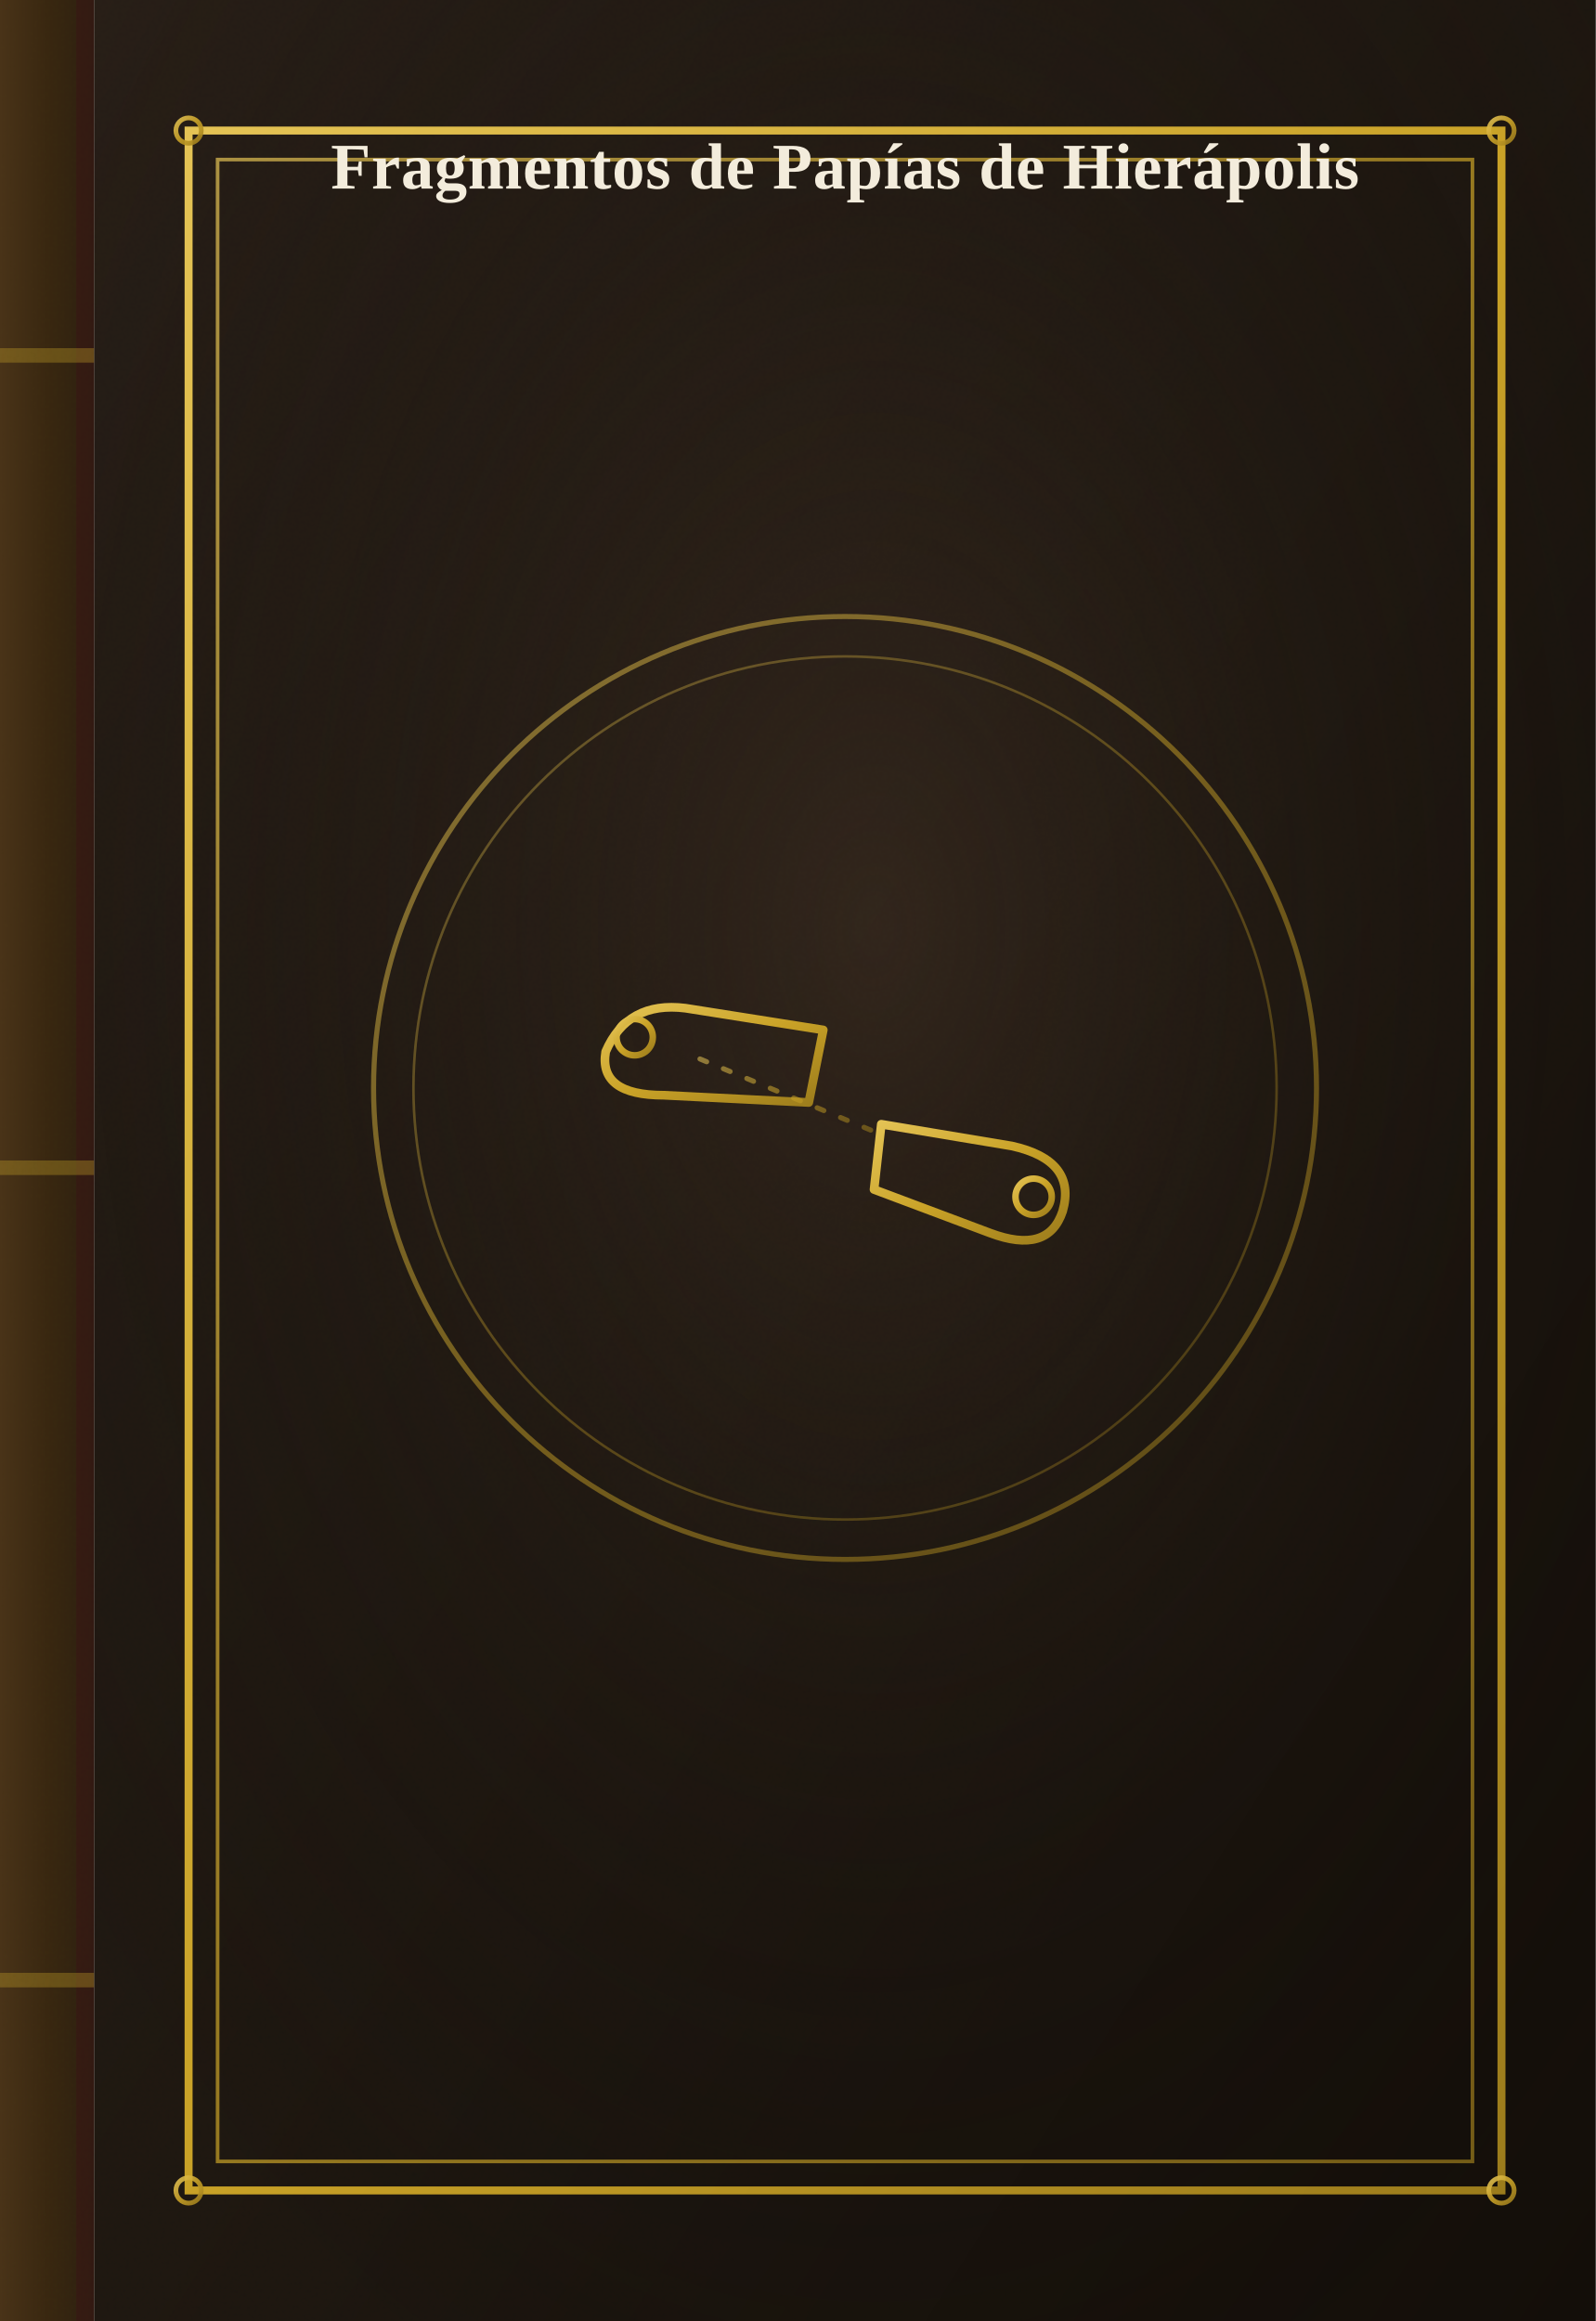
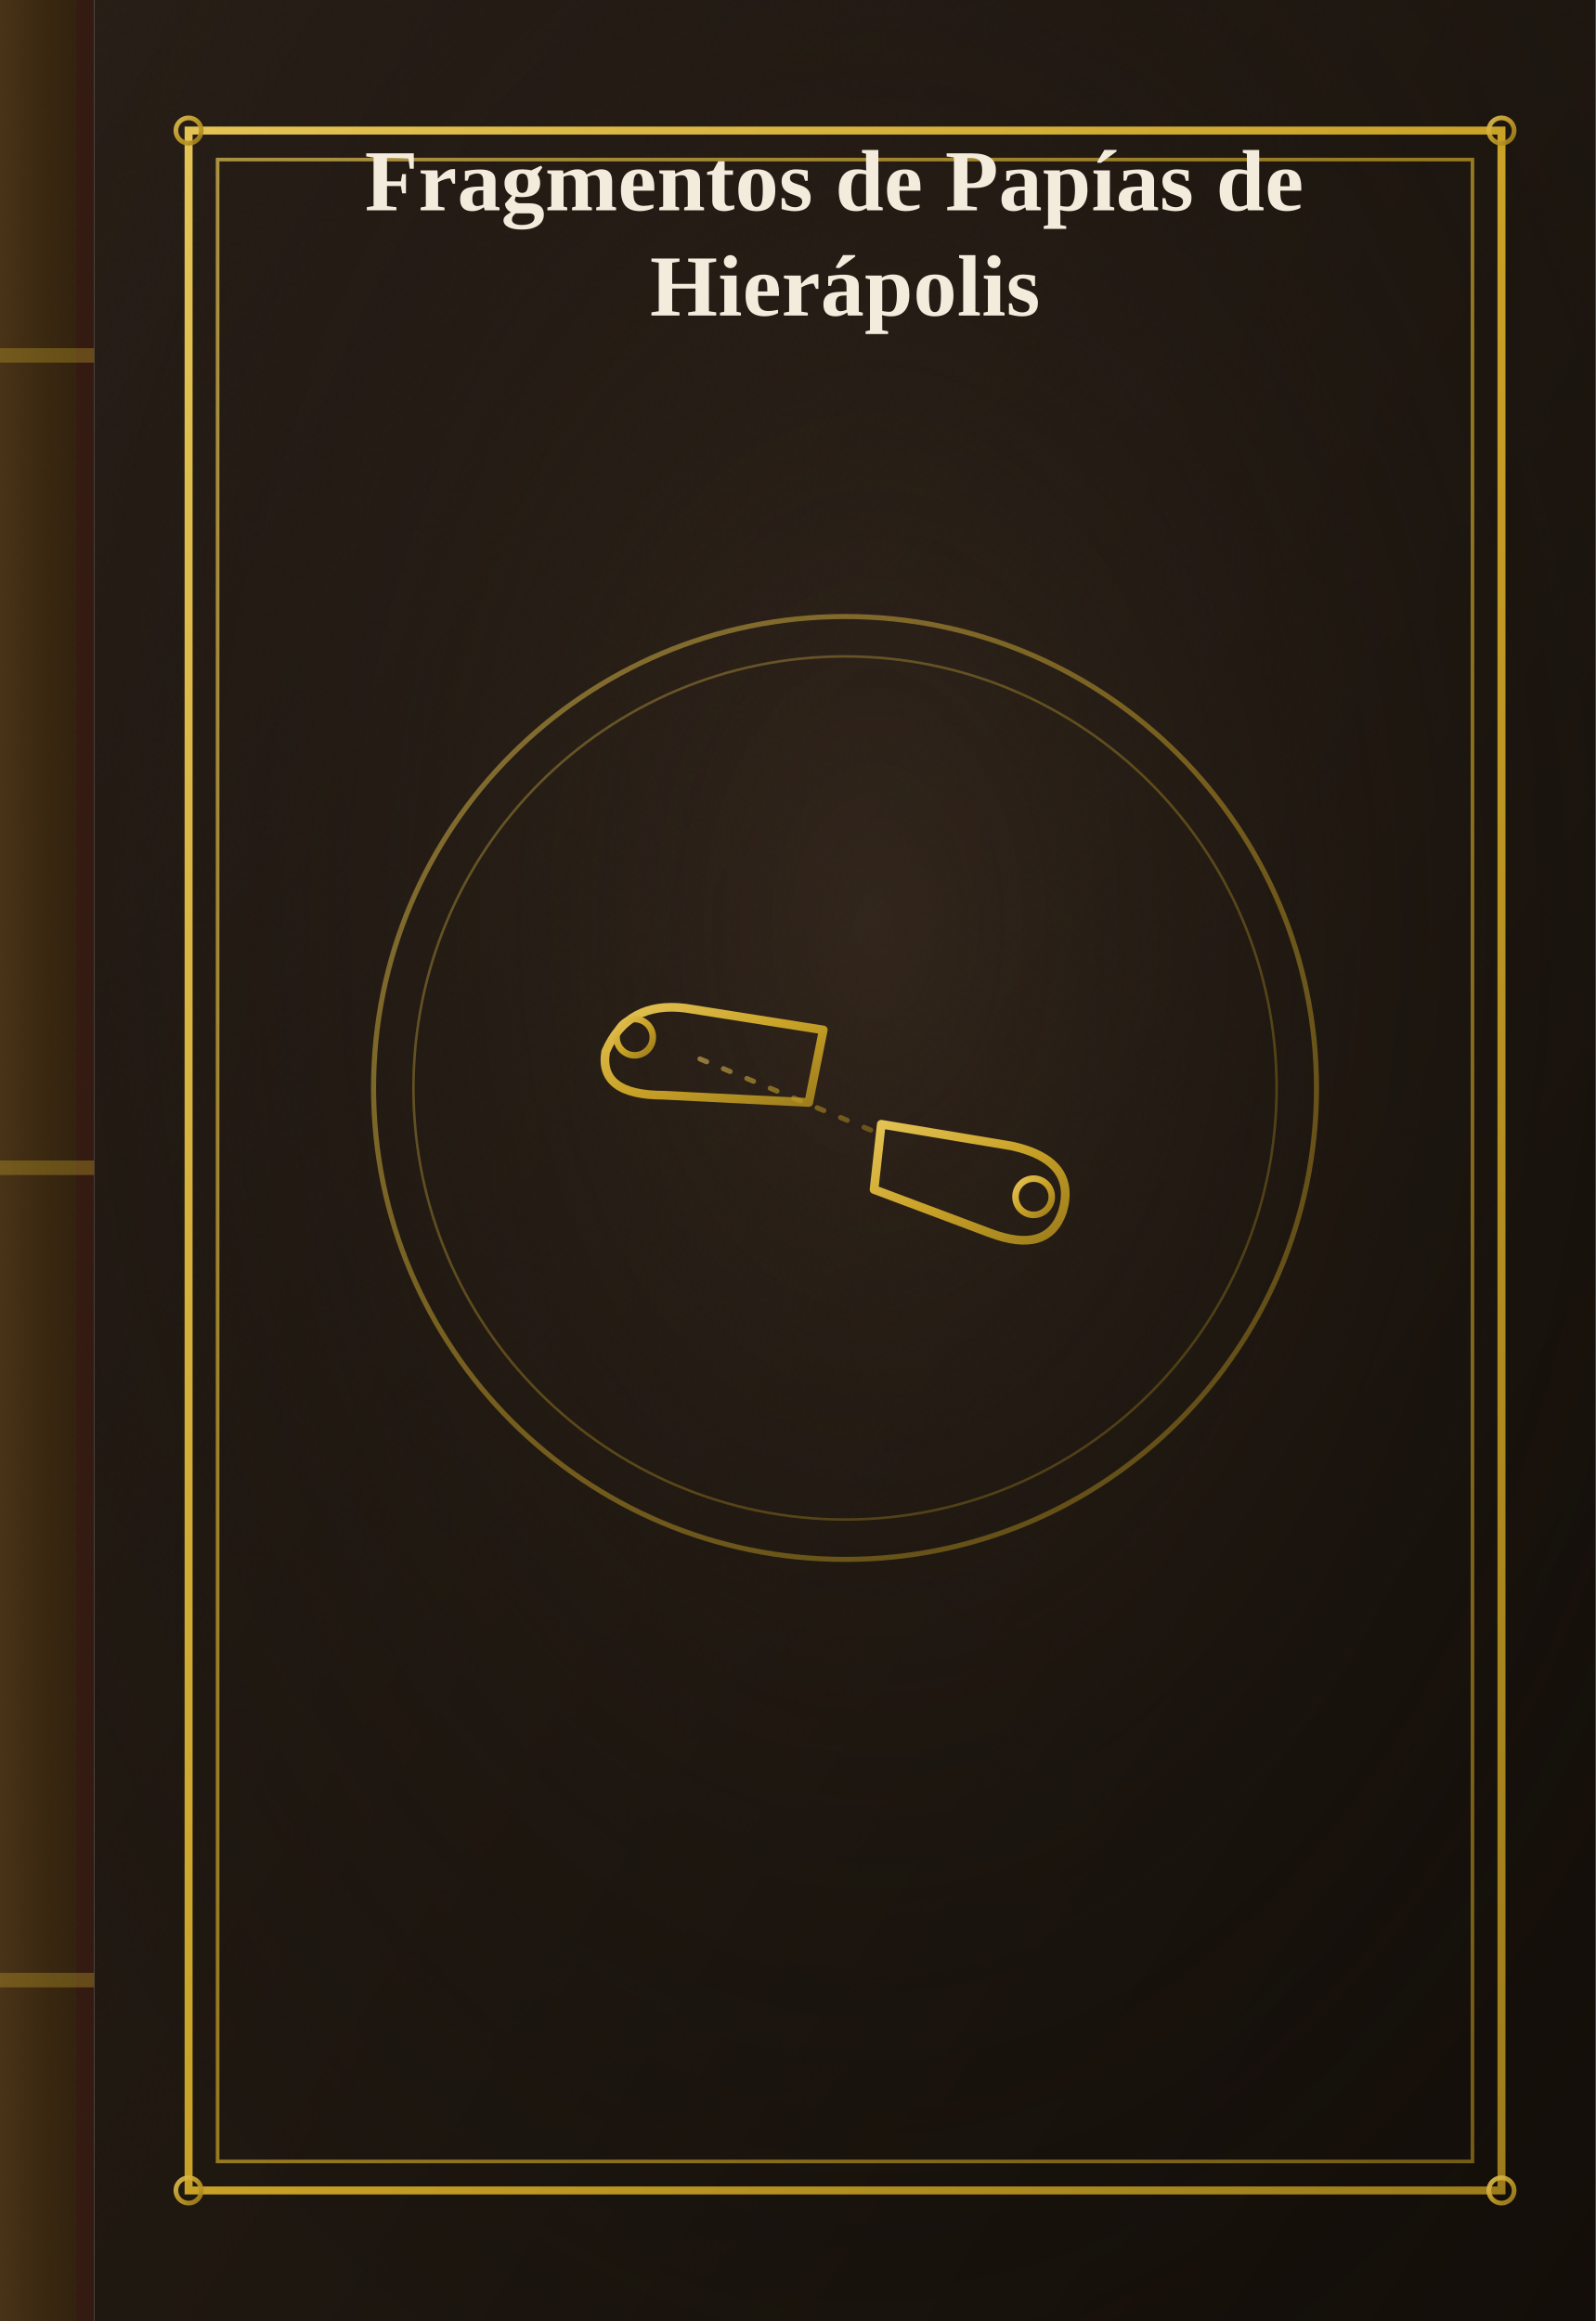
<svg xmlns="http://www.w3.org/2000/svg" width="440" height="640" viewBox="0 0 440 640">
  <defs>
    <linearGradient id="coverGrad" x1="0%" y1="0%" x2="100%" y2="100%">
      <stop offset="0%" stop-color="#2A2018" />
      <stop offset="55%" stop-color="#1E1710" />
      <stop offset="100%" stop-color="#130E09" />
    </linearGradient>
    <radialGradient id="vignette" cx="52%" cy="40%" r="70%">
      <stop offset="0%" stop-color="#463527" stop-opacity="0.5" />
      <stop offset="100%" stop-color="#000000" stop-opacity="0" />
    </radialGradient>
    <linearGradient id="spineGrad" x1="0%" y1="0%" x2="100%" y2="0%">
      <stop offset="0%" stop-color="#4A3418" />
      <stop offset="50%" stop-color="#3A2810" />
      <stop offset="100%" stop-color="#2E2110" />
    </linearGradient>
    <linearGradient id="goldLine" x1="0%" y1="0%" x2="100%" y2="100%">
      <stop offset="0%" stop-color="#E4C355" />
      <stop offset="50%" stop-color="#C9A227" />
      <stop offset="100%" stop-color="#9C7C1C" />
    </linearGradient>
    <filter id="softGrain">
      <feTurbulence type="fractalNoise" baseFrequency="0.9" numOctaves="2" result="noise" />
      <feColorMatrix in="noise" type="matrix" values="0 0 0 0 0  0 0 0 0 0  0 0 0 0 0  0 0 0 0.03 0" />
    </filter>
  </defs>
  <rect x="0" y="0" width="26" height="640" fill="url(#spineGrad)" />
  <rect x="21" y="0" width="5" height="640" fill="#3A1414" opacity="0.5" />
  <rect x="0" y="96" width="26" height="4" fill="#C9A227" opacity="0.35" />
  <rect x="0" y="320" width="26" height="4" fill="#C9A227" opacity="0.35" />
  <rect x="0" y="544" width="26" height="4" fill="#C9A227" opacity="0.35" />
  <rect x="26" y="0" width="414" height="640" fill="url(#coverGrad)" />
  <rect x="26" y="0" width="414" height="640" fill="url(#vignette)" />
  <rect x="26" y="0" width="414" height="640" filter="url(#softGrain)" />
  <rect x="52" y="36" width="362" height="568" fill="none" stroke="url(#goldLine)" stroke-width="2.2" />
  <rect x="60" y="44" width="346" height="552" fill="none" stroke="url(#goldLine)" stroke-width="1" opacity="0.7" />
  <g stroke="url(#goldLine)" stroke-width="1.3" fill="none" opacity="0.9">
    <circle cx="52" cy="36" r="3.5" />
    <circle cx="414" cy="36" r="3.5" />
    <circle cx="52" cy="604" r="3.5" />
    <circle cx="414" cy="604" r="3.5" />
  </g>
-   <text x="233" y="52" text-anchor="middle" fill="#F3ECDC" font-family="Georgia, 'Times New Roman', serif" font-size="18" font-weight="700" letter-spacing="0.2">
-     <tspan x="233" dy="0">Fragmentos de Papías de Hierápolis</tspan>
+   <text x="233" y="58" text-anchor="middle" fill="#F3ECDC" font-family="Georgia, 'Times New Roman', serif" font-size="24" font-weight="700" letter-spacing="0.1">
+     <tspan x="233" dy="0">Fragmentos de Papías de</tspan>
+     <tspan x="233" dy="29">Hierápolis</tspan>
  </text>
-   <line x1="80" y1="68" x2="386" y2="68" stroke="url(#goldLine)" stroke-width="0.8" opacity="0.45" />
+   <line x1="70" y1="105" x2="396" y2="105" stroke="url(#goldLine)" stroke-width="0.8" opacity="0.45" />
  <g transform="translate(233,300)">
    <circle r="130" fill="none" stroke="url(#goldLine)" stroke-width="1.4" opacity="0.5" />
    <circle r="119" fill="none" stroke="url(#goldLine)" stroke-width="0.7" opacity="0.35" />
    <g stroke="url(#goldLine)" fill="none" stroke-linecap="round" stroke-linejoin="round">
      <path d="M -66,-10 Q -60,-24 -44,-22 L -6,-16 L -10,4 L -50,2 Q -68,2 -66,-10 Z" stroke-width="2.4" />
      <circle cx="-58" cy="-14" r="5" fill="none" stroke-width="1.8" />
      <path d="M 10,10 L 46,16 Q 64,20 60,34 Q 56,46 40,40 L 8,28 Z" stroke-width="2.4" />
      <circle cx="52" cy="30" r="5" fill="none" stroke-width="1.8" />
      <line x1="-40" y1="-8" x2="8" y2="12" stroke-width="1.4" opacity="0.55" stroke-dasharray="2 5" />
    </g>
  </g>
  <line x1="120" y1="500" x2="346" y2="500" stroke="url(#goldLine)" stroke-width="1" opacity="0.4" />
</svg>
